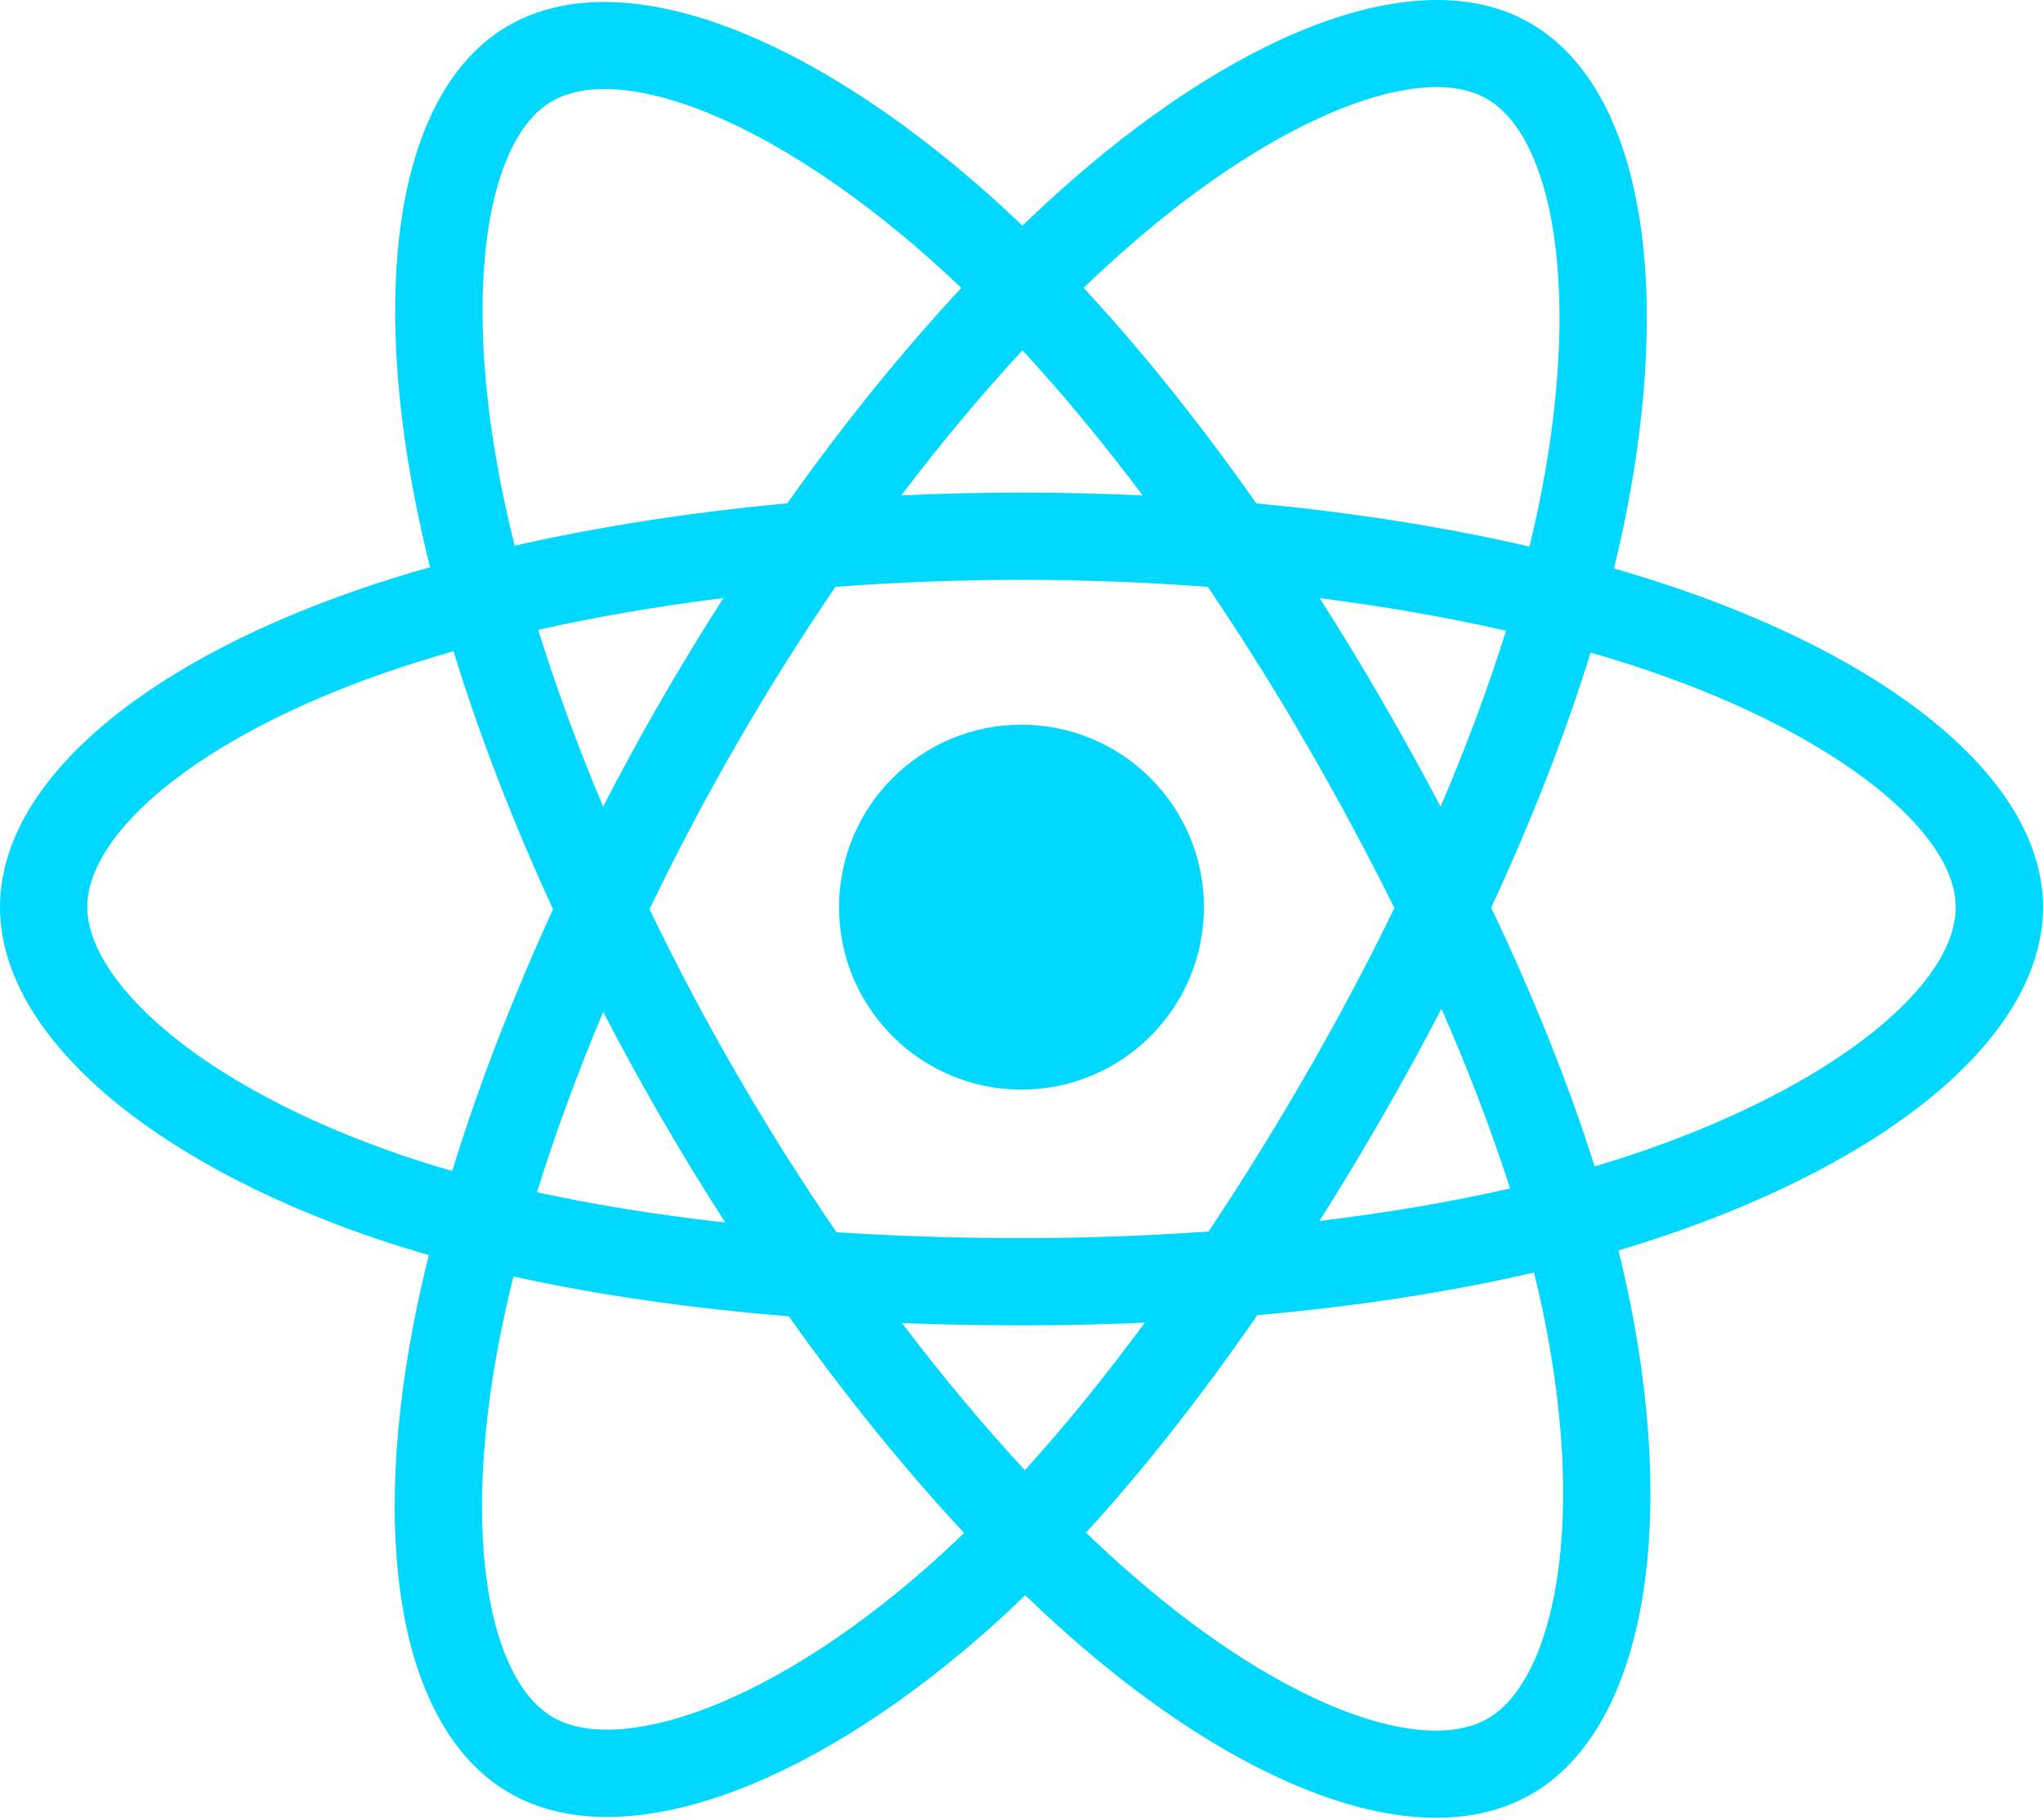
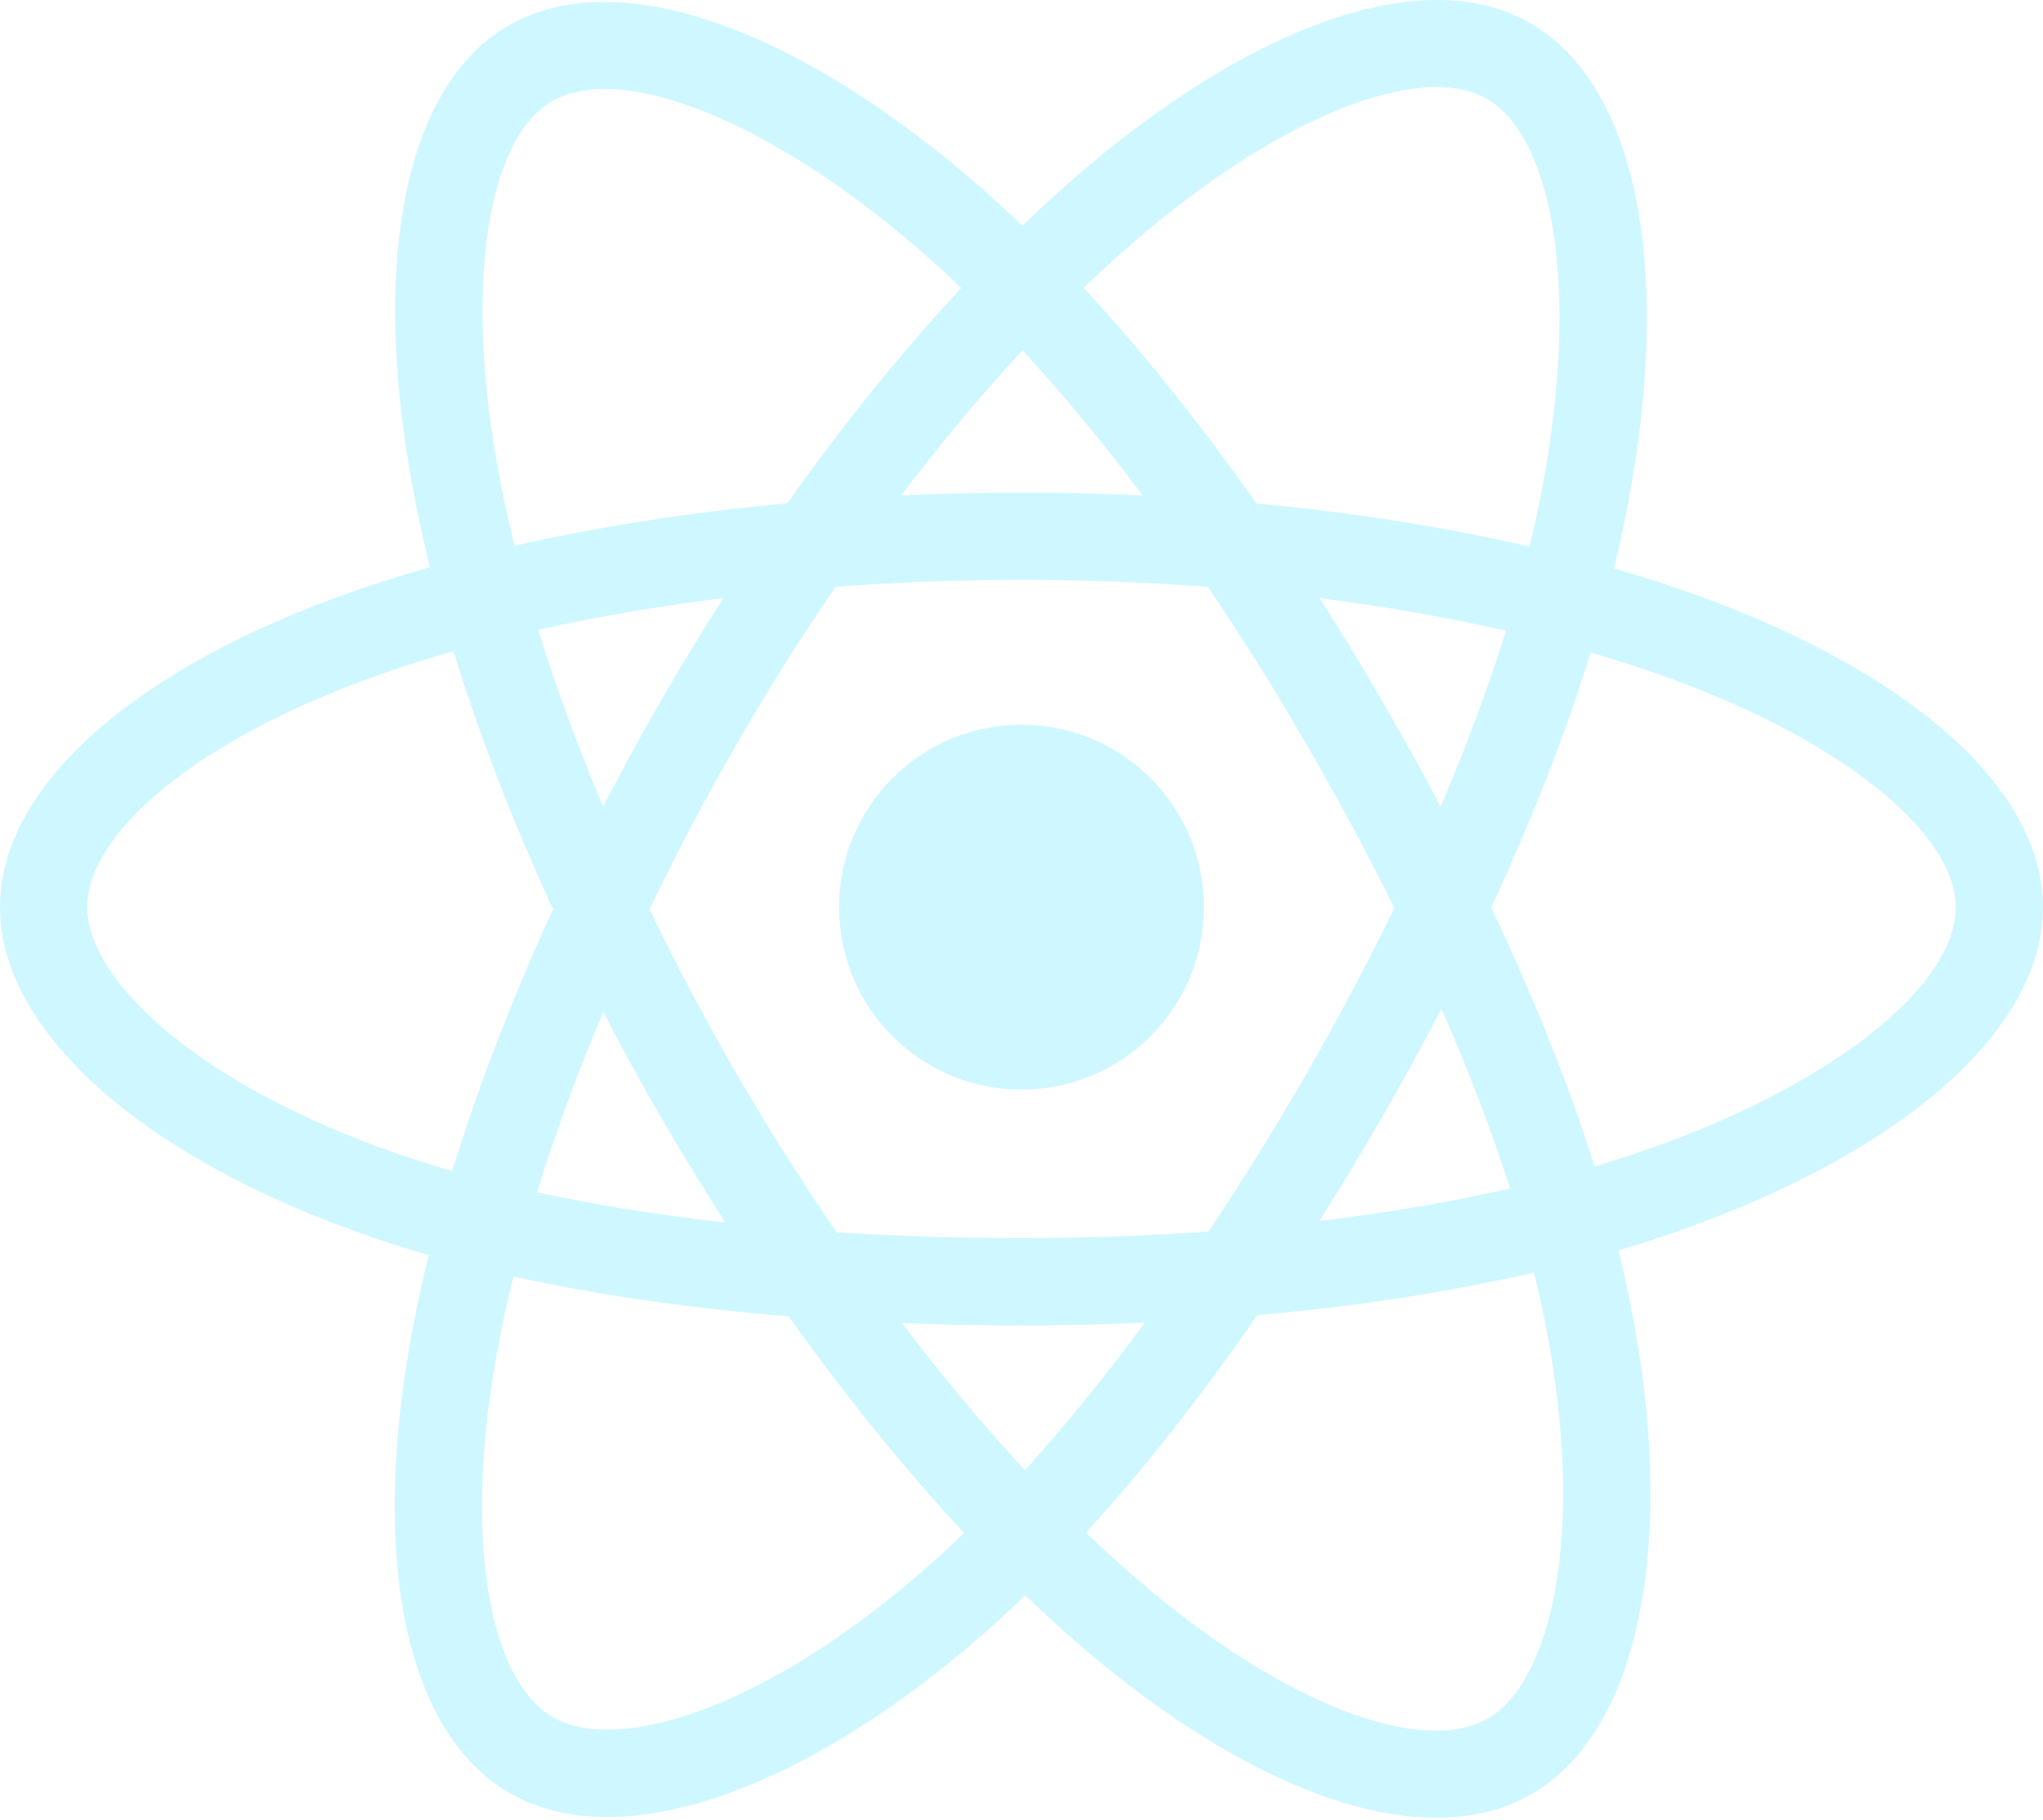
<svg xmlns="http://www.w3.org/2000/svg" aria-hidden="true" role="img" class="iconify iconify--logos" width="35.93" height="32" preserveAspectRatio="xMidYMid meet" viewBox="0 0 256 228">
-   <path fill="#00D8FF" d="M210.483 73.824a171.49 171.49 0 0 0-8.24-2.597c.465-1.9.893-3.777 1.273-5.621c6.238-30.281 2.16-54.676-11.769-62.708c-13.355-7.7-35.196.329-57.254 19.526a171.23 171.23 0 0 0-6.375 5.848a155.866 155.866 0 0 0-4.241-3.917C100.759 3.829 77.587-4.822 63.673 3.233C50.33 10.957 46.379 33.89 51.995 62.588a170.974 170.974 0 0 0 1.892 8.48c-3.28.932-6.445 1.924-9.474 2.98C17.309 83.498 0 98.307 0 113.668c0 15.865 18.582 31.778 46.812 41.427a145.52 145.52 0 0 0 6.921 2.165a167.467 167.467 0 0 0-2.01 9.138c-5.354 28.2-1.173 50.591 12.134 58.266c13.744 7.926 36.812-.22 59.273-19.855a145.567 145.567 0 0 0 5.342-4.923a168.064 168.064 0 0 0 6.92 6.314c21.758 18.722 43.246 26.282 56.54 18.586c13.731-7.949 18.194-32.003 12.4-61.268a145.016 145.016 0 0 0-1.535-6.842c1.62-.48 3.21-.974 4.76-1.488c29.348-9.723 48.443-25.443 48.443-41.52c0-15.417-17.868-30.326-45.517-39.844Zm-6.365 70.984c-1.4.463-2.836.91-4.3 1.345c-3.24-10.257-7.612-21.163-12.963-32.432c5.106-11 9.31-21.767 12.459-31.957c2.619.758 5.16 1.557 7.61 2.4c23.69 8.156 38.14 20.213 38.14 29.504c0 9.896-15.606 22.743-40.946 31.14Zm-10.514 20.834c2.562 12.94 2.927 24.64 1.23 33.787c-1.524 8.219-4.59 13.698-8.382 15.893c-8.067 4.67-25.32-1.4-43.927-17.412a156.726 156.726 0 0 1-6.437-5.87c7.214-7.889 14.423-17.06 21.459-27.246c12.376-1.098 24.068-2.894 34.671-5.345a134.17 134.17 0 0 1 1.386 6.193ZM87.276 214.515c-7.882 2.783-14.16 2.863-17.955.675c-8.075-4.657-11.432-22.636-6.853-46.752a156.923 156.923 0 0 1 1.869-8.499c10.486 2.32 22.093 3.988 34.498 4.994c7.084 9.967 14.501 19.128 21.976 27.15a134.668 134.668 0 0 1-4.877 4.492c-9.933 8.682-19.886 14.842-28.658 17.94ZM50.35 144.747c-12.483-4.267-22.792-9.812-29.858-15.863c-6.35-5.437-9.555-10.836-9.555-15.216c0-9.322 13.897-21.212 37.076-29.293c2.813-.98 5.757-1.905 8.812-2.773c3.204 10.42 7.406 21.315 12.477 32.332c-5.137 11.18-9.399 22.249-12.634 32.792a134.718 134.718 0 0 1-6.318-1.979Zm12.378-84.26c-4.811-24.587-1.616-43.134 6.425-47.789c8.564-4.958 27.502 2.111 47.463 19.835a144.318 144.318 0 0 1 3.841 3.545c-7.438 7.987-14.787 17.08-21.808 26.988c-12.04 1.116-23.565 2.908-34.161 5.309a160.342 160.342 0 0 1-1.76-7.887Zm110.427 27.268a347.8 347.8 0 0 0-7.785-12.803c8.168 1.033 15.994 2.404 23.343 4.08c-2.206 7.072-4.956 14.465-8.193 22.045a381.151 381.151 0 0 0-7.365-13.322Zm-45.032-43.861c5.044 5.465 10.096 11.566 15.065 18.186a322.04 322.04 0 0 0-30.257-.006c4.974-6.559 10.069-12.652 15.192-18.18ZM82.802 87.83a323.167 323.167 0 0 0-7.227 13.238c-3.184-7.553-5.909-14.98-8.134-22.152c7.304-1.634 15.093-2.97 23.209-3.984a321.524 321.524 0 0 0-7.848 12.897Zm8.081 65.352c-8.385-.936-16.291-2.203-23.593-3.793c2.26-7.3 5.045-14.885 8.298-22.6a321.187 321.187 0 0 0 7.257 13.246c2.594 4.48 5.28 8.868 8.038 13.147Zm37.542 31.03c-5.184-5.592-10.354-11.779-15.403-18.433c4.902.192 9.899.29 14.978.29c5.218 0 10.376-.117 15.453-.343c-4.985 6.774-10.018 12.97-15.028 18.486Zm52.198-57.817c3.422 7.8 6.306 15.345 8.596 22.52c-7.422 1.694-15.436 3.058-23.88 4.071a382.417 382.417 0 0 0 7.859-13.026a347.403 347.403 0 0 0 7.425-13.565Zm-16.898 8.101a358.557 358.557 0 0 1-12.281 19.815a329.4 329.4 0 0 1-23.444.823c-7.967 0-15.716-.248-23.178-.732a310.202 310.202 0 0 1-12.513-19.846h.001a307.41 307.41 0 0 1-10.923-20.627a310.278 310.278 0 0 1 10.89-20.637l-.001.001a307.318 307.318 0 0 1 12.413-19.761c7.613-.576 15.42-.876 23.31-.876H128c7.926 0 15.743.303 23.354.883a329.357 329.357 0 0 1 12.335 19.695a358.489 358.489 0 0 1 11.036 20.54a329.472 329.472 0 0 1-11 20.722Zm22.56-122.124c8.572 4.944 11.906 24.881 6.52 51.026c-.344 1.668-.73 3.367-1.15 5.09c-10.622-2.452-22.155-4.275-34.23-5.408c-7.034-10.017-14.323-19.124-21.64-27.008a160.789 160.789 0 0 1 5.888-5.4c18.9-16.447 36.564-22.941 44.612-18.3ZM128 90.808c12.625 0 22.86 10.235 22.86 22.86s-10.235 22.86-22.86 22.86s-22.86-10.235-22.86-22.86s10.235-22.86 22.86-22.86Z" />
+   <path fill="#00D8FF30" d="M210.483 73.824a171.49 171.49 0 0 0-8.24-2.597c.465-1.9.893-3.777 1.273-5.621c6.238-30.281 2.16-54.676-11.769-62.708c-13.355-7.7-35.196.329-57.254 19.526a171.23 171.23 0 0 0-6.375 5.848a155.866 155.866 0 0 0-4.241-3.917C100.759 3.829 77.587-4.822 63.673 3.233C50.33 10.957 46.379 33.89 51.995 62.588a170.974 170.974 0 0 0 1.892 8.48c-3.28.932-6.445 1.924-9.474 2.98C17.309 83.498 0 98.307 0 113.668c0 15.865 18.582 31.778 46.812 41.427a145.52 145.52 0 0 0 6.921 2.165a167.467 167.467 0 0 0-2.01 9.138c-5.354 28.2-1.173 50.591 12.134 58.266c13.744 7.926 36.812-.22 59.273-19.855a145.567 145.567 0 0 0 5.342-4.923a168.064 168.064 0 0 0 6.92 6.314c21.758 18.722 43.246 26.282 56.54 18.586c13.731-7.949 18.194-32.003 12.4-61.268a145.016 145.016 0 0 0-1.535-6.842c1.62-.48 3.21-.974 4.76-1.488c29.348-9.723 48.443-25.443 48.443-41.52c0-15.417-17.868-30.326-45.517-39.844Zm-6.365 70.984c-1.4.463-2.836.91-4.3 1.345c-3.24-10.257-7.612-21.163-12.963-32.432c5.106-11 9.31-21.767 12.459-31.957c2.619.758 5.16 1.557 7.61 2.4c23.69 8.156 38.14 20.213 38.14 29.504c0 9.896-15.606 22.743-40.946 31.14Zm-10.514 20.834c2.562 12.94 2.927 24.64 1.23 33.787c-1.524 8.219-4.59 13.698-8.382 15.893c-8.067 4.67-25.32-1.4-43.927-17.412a156.726 156.726 0 0 1-6.437-5.87c7.214-7.889 14.423-17.06 21.459-27.246c12.376-1.098 24.068-2.894 34.671-5.345a134.17 134.17 0 0 1 1.386 6.193ZM87.276 214.515c-7.882 2.783-14.16 2.863-17.955.675c-8.075-4.657-11.432-22.636-6.853-46.752a156.923 156.923 0 0 1 1.869-8.499c10.486 2.32 22.093 3.988 34.498 4.994c7.084 9.967 14.501 19.128 21.976 27.15a134.668 134.668 0 0 1-4.877 4.492c-9.933 8.682-19.886 14.842-28.658 17.94ZM50.35 144.747c-12.483-4.267-22.792-9.812-29.858-15.863c-6.35-5.437-9.555-10.836-9.555-15.216c0-9.322 13.897-21.212 37.076-29.293c2.813-.98 5.757-1.905 8.812-2.773c3.204 10.42 7.406 21.315 12.477 32.332c-5.137 11.18-9.399 22.249-12.634 32.792a134.718 134.718 0 0 1-6.318-1.979Zm12.378-84.26c-4.811-24.587-1.616-43.134 6.425-47.789c8.564-4.958 27.502 2.111 47.463 19.835a144.318 144.318 0 0 1 3.841 3.545c-7.438 7.987-14.787 17.08-21.808 26.988c-12.04 1.116-23.565 2.908-34.161 5.309a160.342 160.342 0 0 1-1.76-7.887Zm110.427 27.268a347.8 347.8 0 0 0-7.785-12.803c8.168 1.033 15.994 2.404 23.343 4.08c-2.206 7.072-4.956 14.465-8.193 22.045a381.151 381.151 0 0 0-7.365-13.322Zm-45.032-43.861c5.044 5.465 10.096 11.566 15.065 18.186a322.04 322.04 0 0 0-30.257-.006c4.974-6.559 10.069-12.652 15.192-18.18ZM82.802 87.83a323.167 323.167 0 0 0-7.227 13.238c-3.184-7.553-5.909-14.98-8.134-22.152c7.304-1.634 15.093-2.97 23.209-3.984a321.524 321.524 0 0 0-7.848 12.897Zm8.081 65.352c-8.385-.936-16.291-2.203-23.593-3.793c2.26-7.3 5.045-14.885 8.298-22.6a321.187 321.187 0 0 0 7.257 13.246c2.594 4.48 5.28 8.868 8.038 13.147Zm37.542 31.03c-5.184-5.592-10.354-11.779-15.403-18.433c4.902.192 9.899.29 14.978.29c5.218 0 10.376-.117 15.453-.343c-4.985 6.774-10.018 12.97-15.028 18.486Zm52.198-57.817c3.422 7.8 6.306 15.345 8.596 22.52c-7.422 1.694-15.436 3.058-23.88 4.071a382.417 382.417 0 0 0 7.859-13.026a347.403 347.403 0 0 0 7.425-13.565Zm-16.898 8.101a358.557 358.557 0 0 1-12.281 19.815a329.4 329.4 0 0 1-23.444.823c-7.967 0-15.716-.248-23.178-.732a310.202 310.202 0 0 1-12.513-19.846h.001a307.41 307.41 0 0 1-10.923-20.627a310.278 310.278 0 0 1 10.89-20.637l-.001.001a307.318 307.318 0 0 1 12.413-19.761c7.613-.576 15.42-.876 23.31-.876H128c7.926 0 15.743.303 23.354.883a329.357 329.357 0 0 1 12.335 19.695a358.489 358.489 0 0 1 11.036 20.54a329.472 329.472 0 0 1-11 20.722Zm22.56-122.124c8.572 4.944 11.906 24.881 6.52 51.026c-.344 1.668-.73 3.367-1.15 5.09c-10.622-2.452-22.155-4.275-34.23-5.408c-7.034-10.017-14.323-19.124-21.64-27.008a160.789 160.789 0 0 1 5.888-5.4c18.9-16.447 36.564-22.941 44.612-18.3ZM128 90.808c12.625 0 22.86 10.235 22.86 22.86s-10.235 22.86-22.86 22.86s-22.86-10.235-22.86-22.86s10.235-22.86 22.86-22.86Z">
+   </path>
</svg>
